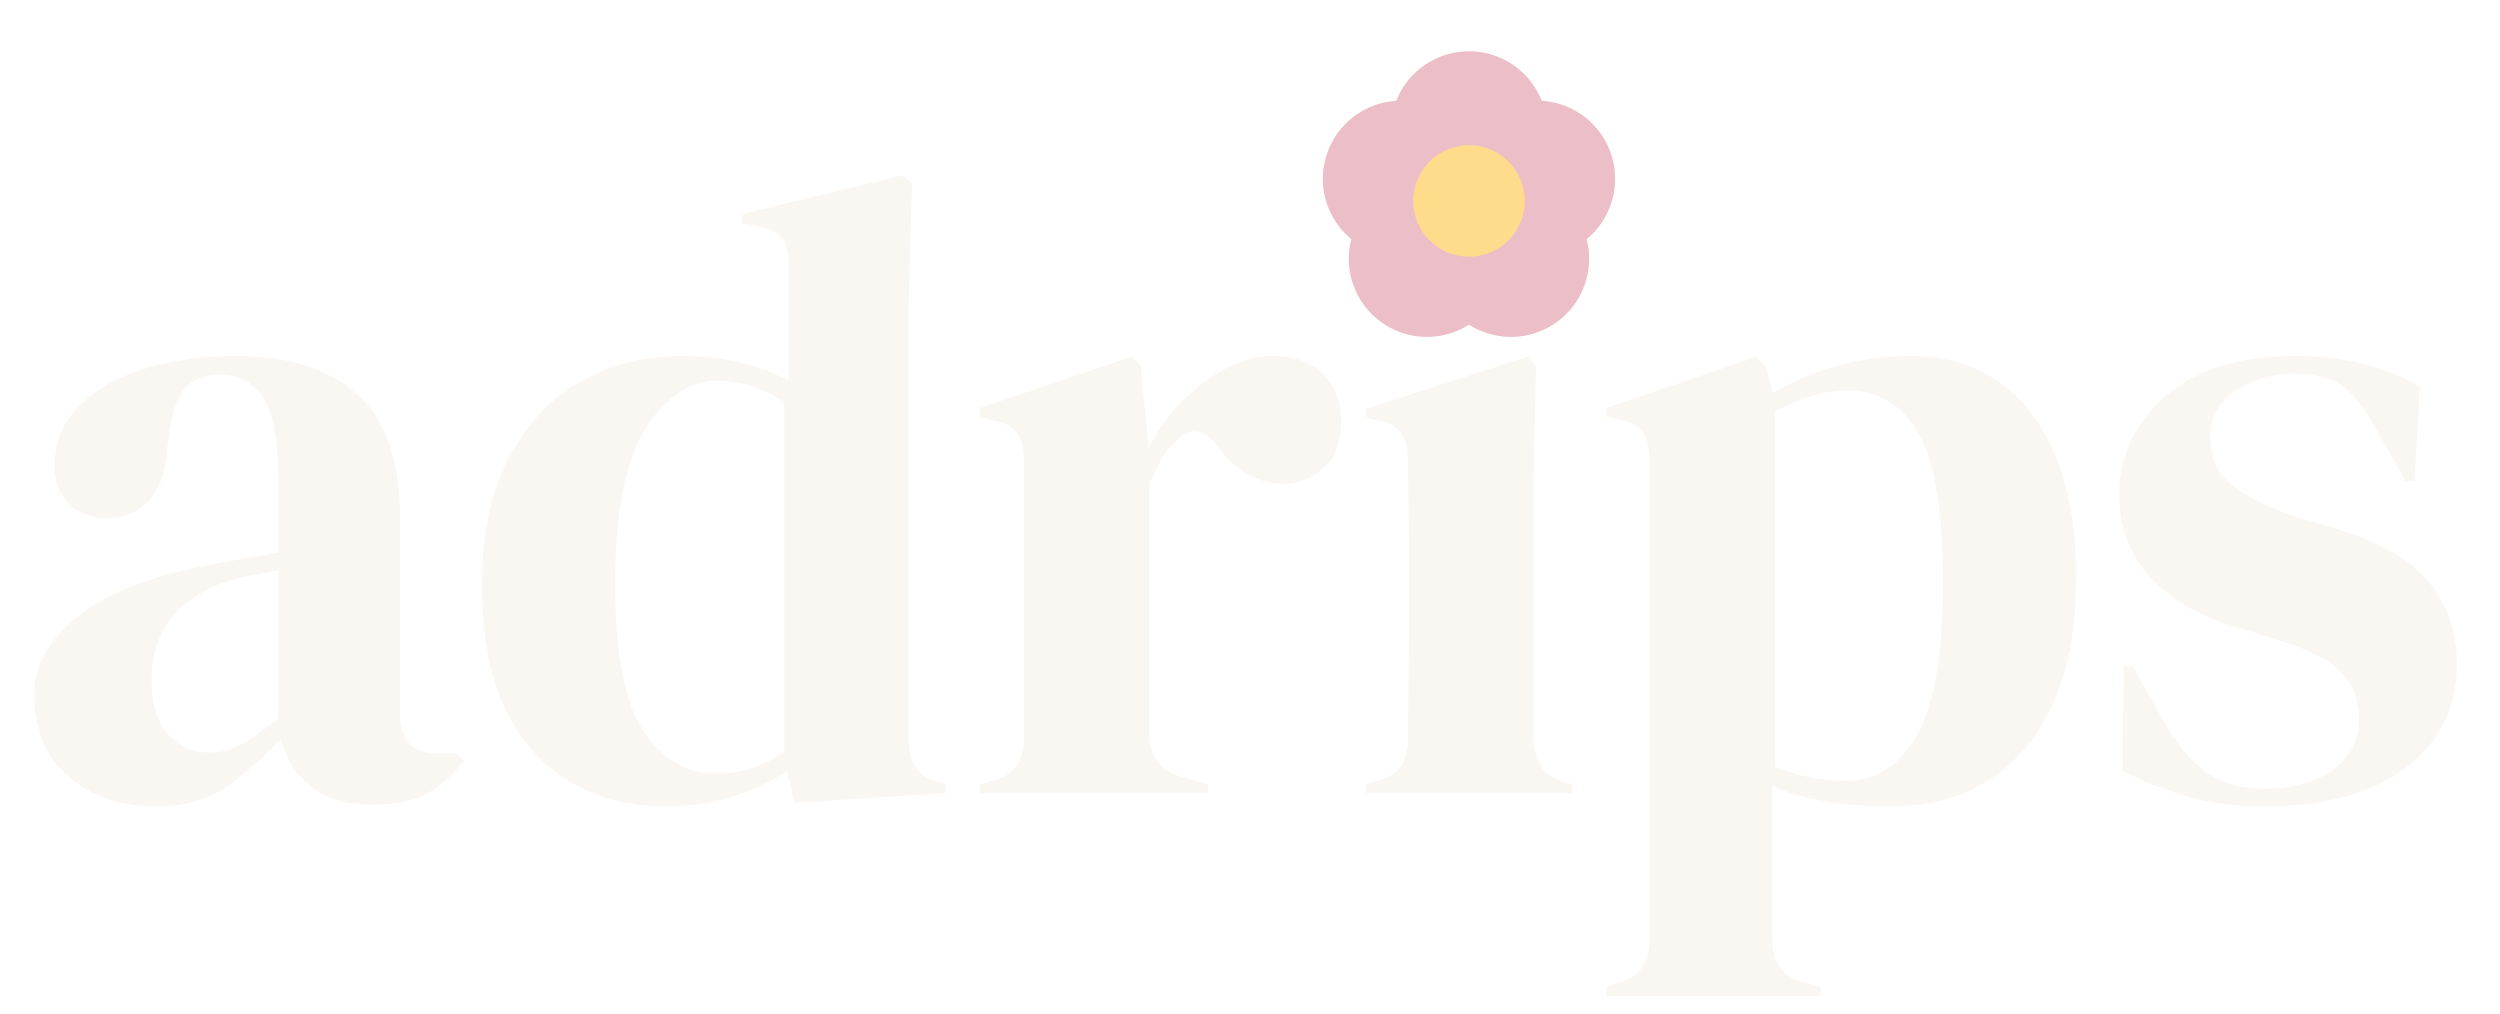
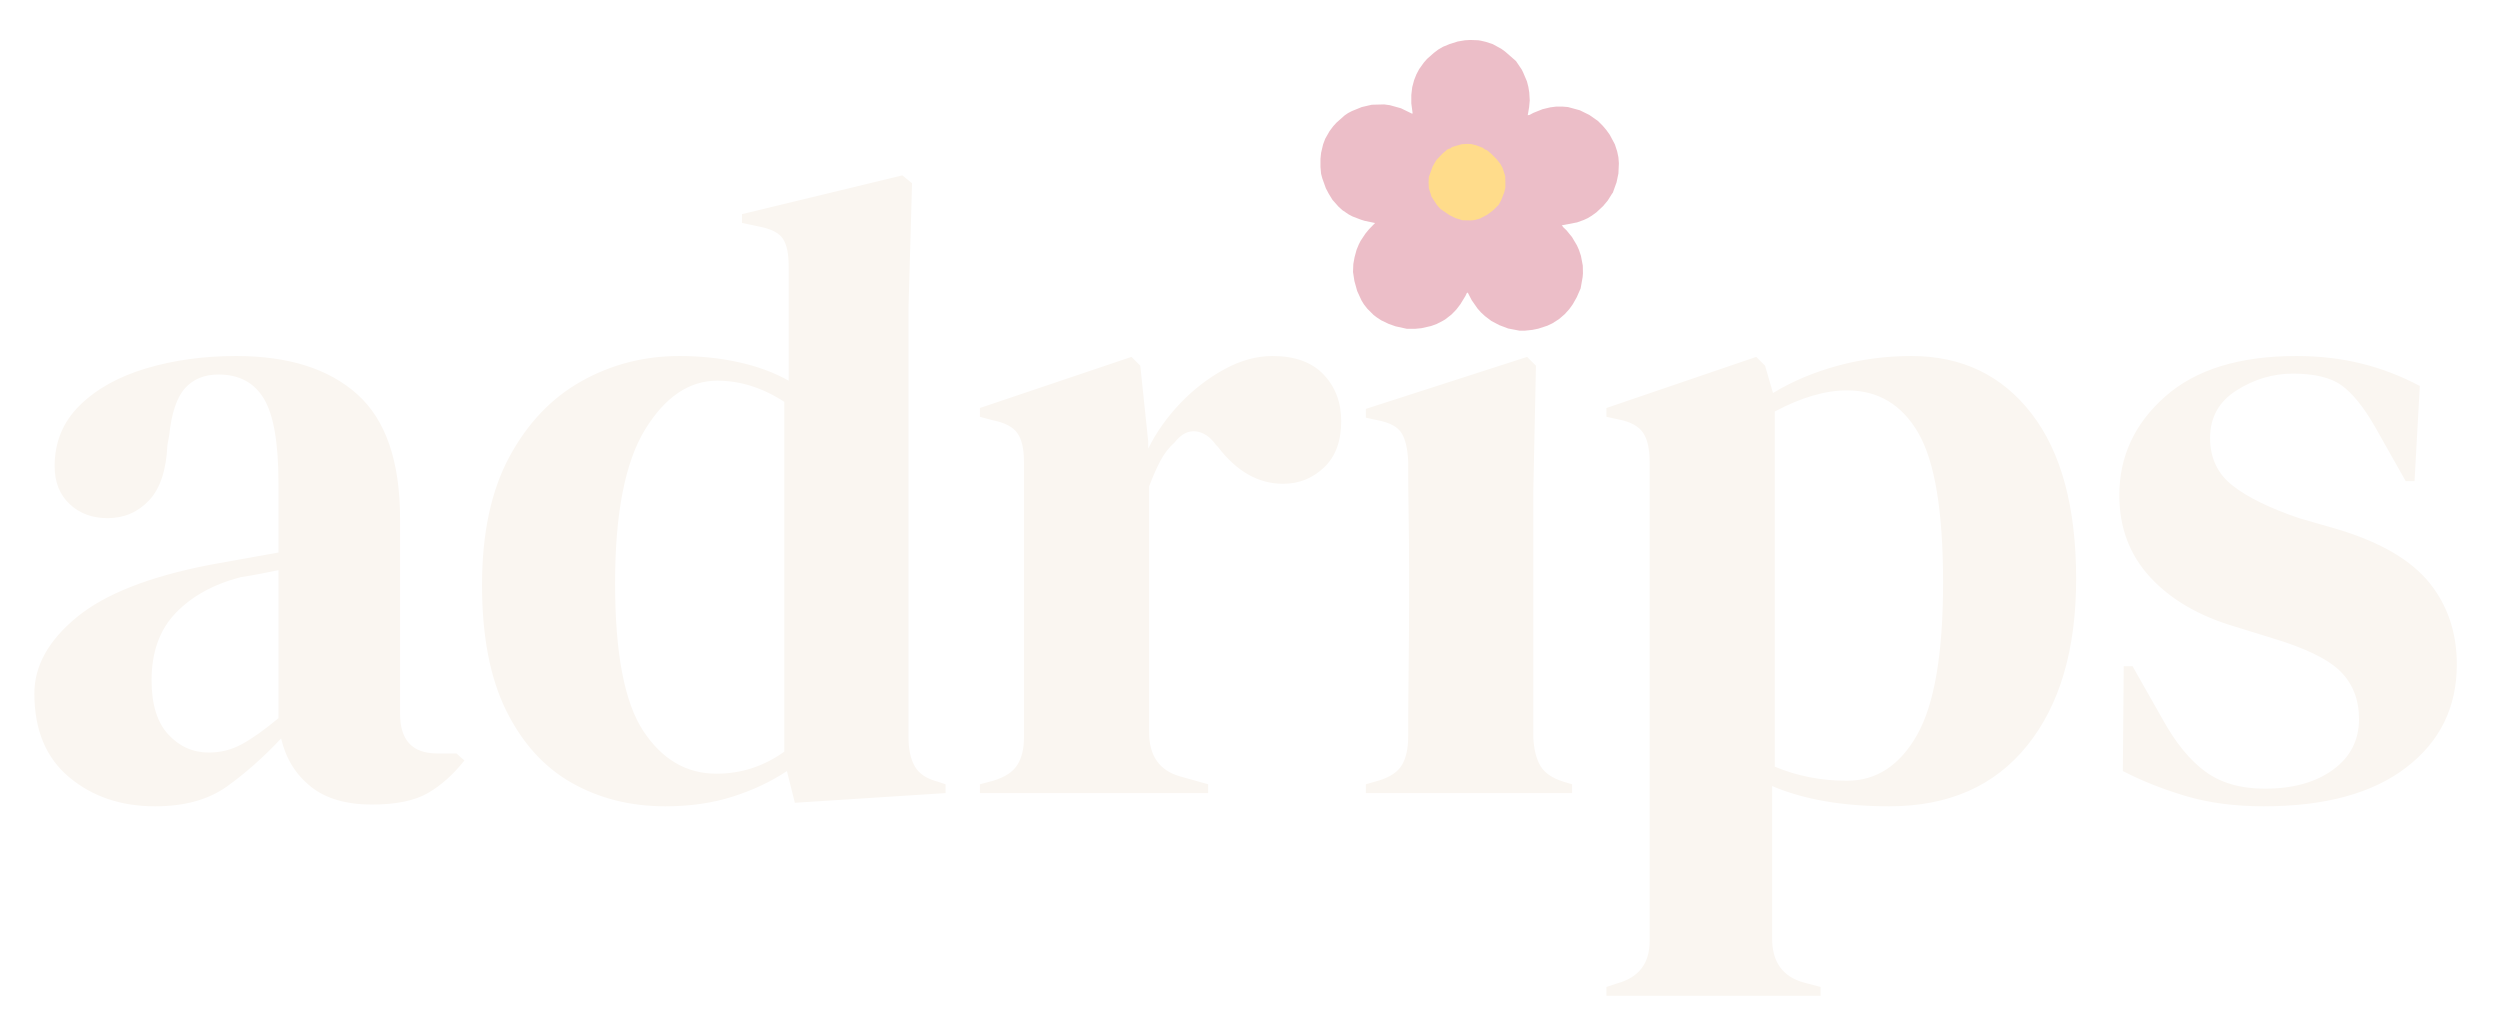
<svg xmlns="http://www.w3.org/2000/svg" viewBox="-10 -900 2837 1150" role="img" aria-label="Adrips">
  <path fill="#faf6f1" d="M166 15Q108 15 68.5 -18Q29 -51 29 -113Q29 -160 77 -199.5Q125 -239 228 -259Q244 -262 264 -265.5Q284 -269 306 -273V-352Q306 -420 289.5 -447.5Q273 -475 238 -475Q214 -475 200 -459.5Q186 -444 182 -406L180 -395Q178 -352 159 -332Q140 -312 112 -312Q86 -312 69 -328Q52 -344 52 -371Q52 -412 80.5 -440Q109 -468 156 -482Q203 -496 258 -496Q347 -496 395.5 -452.5Q444 -409 444 -311V-90Q444 -45 486 -45H508L517 -37Q498 -13 475.5 0Q453 13 412 13Q368 13 342.5 -7.5Q317 -28 309 -62Q279 -30 247.5 -7.5Q216 15 166 15ZM227 -46Q247 -46 264.5 -55.5Q282 -65 306 -85V-253Q296 -251 286 -249Q276 -247 263 -245Q217 -233 189.5 -204.5Q162 -176 162 -128Q162 -87 181 -66.5Q200 -46 227 -46Z M745 15Q686 15 639 -11.5Q592 -38 564.5 -93.5Q537 -149 537 -236Q537 -324 568 -381.5Q599 -439 650 -467.5Q701 -496 761 -496Q796 -496 828 -489Q860 -482 885 -468V-598Q885 -619 878.5 -629Q872 -639 851 -643L832 -647V-657L1014 -701L1025 -692L1021 -552V-63Q1021 -43 1028 -30.5Q1035 -18 1054 -13L1063 -10V0L892 11L883 -25Q856 -7 821.5 4Q787 15 745 15ZM803 -22Q845 -22 880 -47V-444Q843 -468 804 -468Q756 -468 722 -412.5Q688 -357 688 -238Q688 -119 720 -70.5Q752 -22 803 -22Z M1102 0V-10L1117 -14Q1137 -20 1144.5 -32Q1152 -44 1152 -63V-376Q1152 -398 1144.5 -408.5Q1137 -419 1117 -423L1102 -427V-437L1274 -495L1284 -485L1293 -399V-391Q1307 -419 1329.5 -442.5Q1352 -466 1379.5 -481Q1407 -496 1434 -496Q1472 -496 1492 -475Q1512 -454 1512 -422Q1512 -388 1492.5 -369.5Q1473 -351 1446 -351Q1404 -351 1372 -393L1370 -395Q1360 -409 1347 -410.5Q1334 -412 1323 -398Q1313 -389 1306.5 -376.5Q1300 -364 1294 -348V-69Q1294 -29 1329 -19L1361 -10V0Z M1540 0V-10L1554 -14Q1574 -20 1581 -32Q1588 -44 1588 -64Q1588 -99 1588.5 -139.5Q1589 -180 1589 -210V-258Q1589 -289 1588.5 -316.5Q1588 -344 1588 -377Q1587 -398 1580.5 -408.5Q1574 -419 1554 -423L1540 -426V-436L1723 -495L1733 -485L1730 -343V-63Q1731 -43 1738 -31Q1745 -19 1764 -13L1774 -10V0Z M1813 230V220L1825 216Q1862 206 1862 168V-376Q1862 -398 1854.5 -409Q1847 -420 1827 -424L1813 -427V-437L1983 -495L1993 -485L2002 -454Q2035 -474 2075.5 -485Q2116 -496 2159 -496Q2245 -496 2295.5 -430.5Q2346 -365 2346 -243Q2346 -123 2290.5 -54Q2235 15 2134 15Q2055 15 2001 -8V165Q2001 205 2037 215L2056 220V230ZM2086 -14Q2136 -14 2165.5 -66Q2195 -118 2195 -239Q2195 -360 2167 -408.5Q2139 -457 2086 -457Q2049 -457 2004 -433V-30Q2042 -14 2086 -14Z M2559 15Q2510 15 2471 3.5Q2432 -8 2399 -25L2400 -144H2410L2444 -84Q2466 -44 2492.5 -24.5Q2519 -5 2560 -5Q2608 -5 2637.5 -26.5Q2667 -48 2667 -84Q2667 -117 2646 -138Q2625 -159 2568 -176L2526 -189Q2465 -207 2430 -245Q2395 -283 2395 -338Q2395 -404 2447 -450Q2499 -496 2596 -496Q2635 -496 2669.5 -487.5Q2704 -479 2736 -462L2730 -354H2720L2685 -416Q2666 -449 2647.5 -462.5Q2629 -476 2592 -476Q2558 -476 2528 -457Q2498 -438 2498 -403Q2498 -369 2523.5 -349Q2549 -329 2599 -312L2644 -299Q2716 -277 2747 -238.5Q2778 -200 2778 -146Q2778 -73 2720.5 -29Q2663 15 2559 15Z" />
-   <g transform="translate(1657 -672)" fill="#ecbec8">
-     <circle cx="0" cy="-81.1" r="88.7" transform="rotate(0)" />
-     <circle cx="0" cy="-81.1" r="88.7" transform="rotate(72)" />
-     <circle cx="0" cy="-81.1" r="88.7" transform="rotate(144)" />
-     <circle cx="0" cy="-81.1" r="88.7" transform="rotate(216)" />
-     <circle cx="0" cy="-81.1" r="88.7" transform="rotate(288)" />
-     <circle r="63.3" fill="#ffdc8b" />
+   <g transform="translate(1657 -680) scale(1.75)">
+     <path fill="#ecbec8" d="M92.7 0L90 4.3L86.9 8L82.6 12L79.7 14.1L77.1 15.7L74.5 16.9L70.1 18.5L60.2 20.4L61.2 21.7L63.2 23.6L66.8 28L70 33.4L71.3 36.3L72.6 40.2L73.8 46.5L73.9 51.7L73.7 54L72.4 61.3L69.9 67L67.3 71.6L65 74.8L62.1 78L58.4 81.2L54 84L50.8 85.5L45 87.4L41.1 88.2L36.3 88.7L32.7 88.7L25.4 87.3L19.6 85.1L14.5 82.4L10.4 79.3L7.7 76.8L5.5 74.3L1.8 69L-0.8 64L-1.4 64.3L-2.3 66.2L-5.6 71.6L-8.2 75L-11.3 78.2L-15.4 81.4L-17.1 82.4L-21 84.4L-24.6 85.7L-30.8 87.1L-34.9 87.5L-40.3 87.5L-47.6 85.9L-52.1 84.3L-56.9 82L-59.8 80.1L-61.9 78.5L-65.9 74.5L-68.1 71.7L-69.7 69.1L-72.5 63L-74.3 56.5L-75.2 50.7L-75 45.5L-74.2 41.1L-72.9 36.3L-71.5 32.9L-70.3 30.5L-67.1 25.7L-64.8 22.9L-60.9 18.9L-67.6 17.5L-69.9 16.8L-75.4 14.7L-77.9 13.4L-82.2 10.5L-84.7 8.2L-88.5 3.9L-90.9 0L-92.8 -3.6L-95.1 -10L-95.9 -13L-96.3 -17.4L-96.3 -22.7L-95.9 -26.6L-94.6 -32.1L-93.2 -35.8L-90.4 -40.7L-88 -43.9L-85.9 -46.2L-80.6 -50.9L-78.4 -52.4L-75.9 -53.7L-69.5 -56.3L-63 -57.8L-55 -58L-51.3 -57.5L-44.1 -55.5L-36.7 -51.9L-36.6 -52.7L-37.4 -58.7L-37.4 -64.1L-36.8 -69.2L-35.6 -73.7L-34.1 -77.5L-32.3 -80.9L-29.3 -85.1L-27.2 -87.5L-22.8 -91.4L-19.9 -93.6L-16.8 -95.4L-12.4 -97.2L-7.3 -98.8L-2.6 -99.6L0.9 -99.8L6.1 -99.6L7.8 -99.3L10.8 -98.6L15.4 -97.1L20.9 -94.1L23.4 -92.3L30.5 -86.1L34.2 -80.6L35.1 -78.8L37.6 -72.9L38.5 -69.4L39.1 -65.7L39.4 -60.6L39 -56.2L38.1 -51L39.3 -51.2L41.7 -52.5L47.7 -54.9L52.7 -56.1L56.6 -56.6L60.6 -56.6L64.2 -56.3L71.9 -54.2L78 -51.2L83.6 -47.3L86.7 -44.2L89 -41.5L91.3 -38.3L94.6 -32.1L96.1 -27.5L96.9 -23.7L97.2 -19.8L96.9 -13.2L95.7 -7.5L93.3 -0.8Z" />
+     <path fill="#ffdc8b" d="M23.6 -7.5L23.6 -4.1L22.9 -1.1L21 3.8L19.4 6.9L15.7 10.6L11.9 13.5L6.9 16.1L3.5 17L1.4 17.2L-4.3 17.1L-8.8 15.7L-12.6 13.8L-18.5 9.8L-20.8 7.2L-24.3 1.8L-26 -3.6L-26.2 -7.5L-26 -11L-23.5 -17.9L-21.1 -22L-17.3 -26L-14 -28.8L-12 -29.6L-10.9 -30.4L-4.7 -32.2L-1.2 -32.4L1.4 -32.3L4.7 -31.5L9.1 -29.8L10.1 -28.9L11.7 -28.3L14.3 -26.1L17.9 -22.5L20.3 -19.5L21.8 -16.8L23.5 -11.5Z" />
  </g>
</svg>
